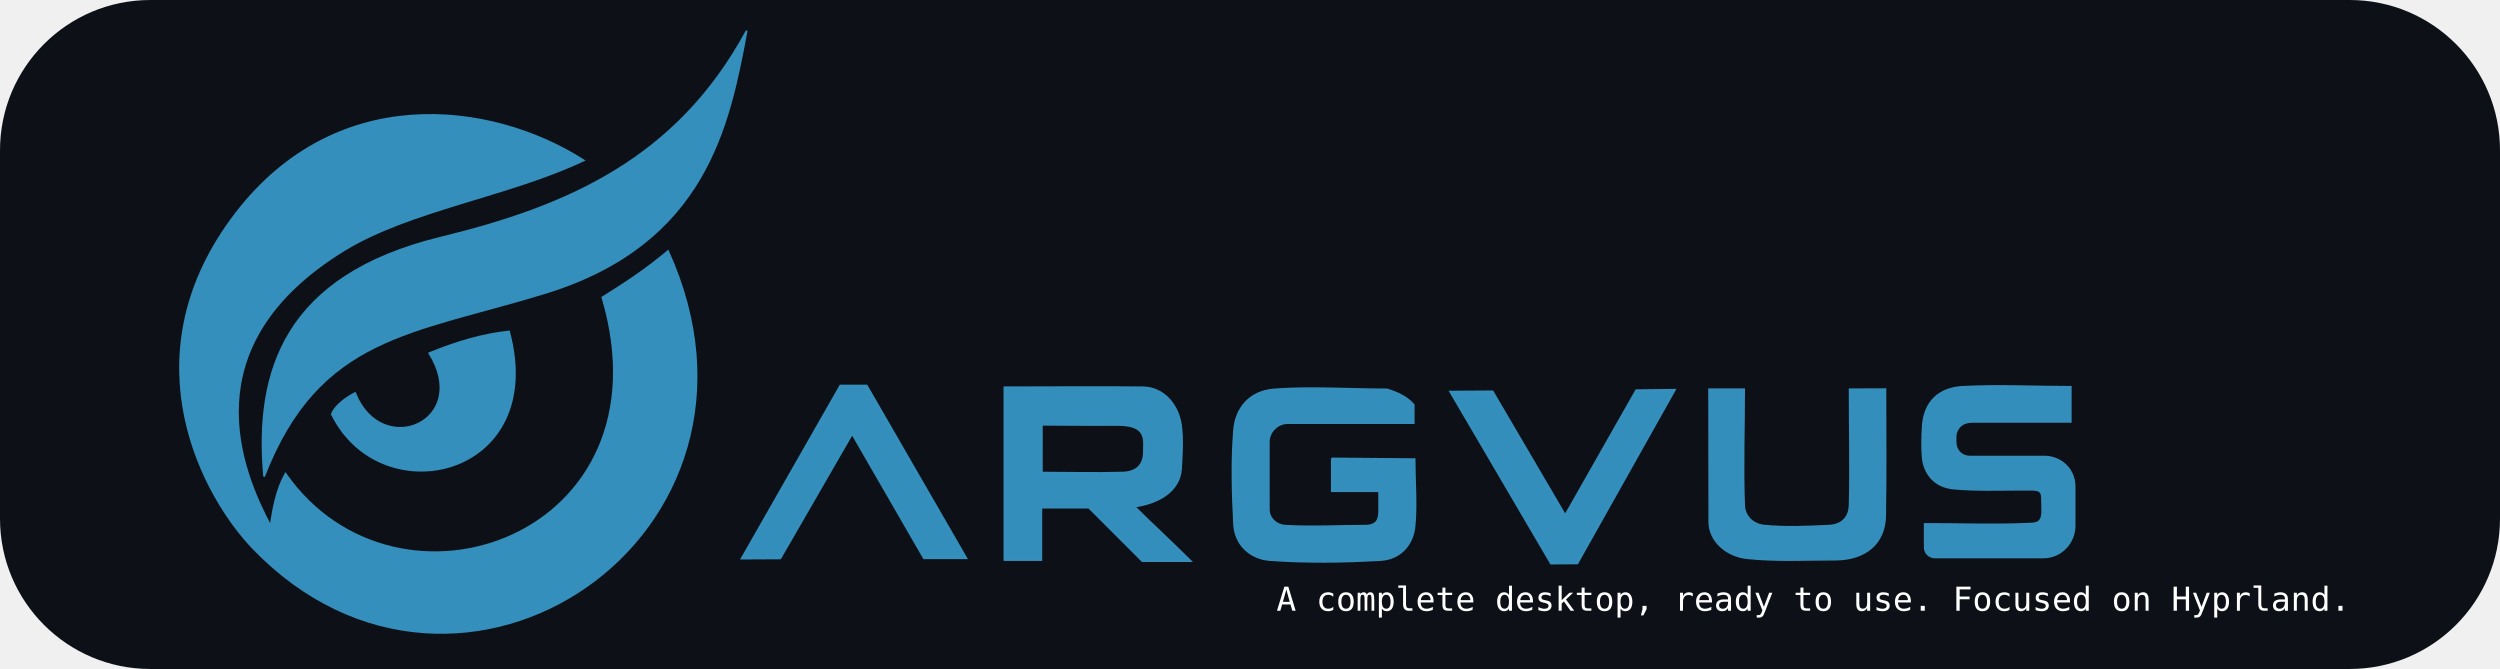
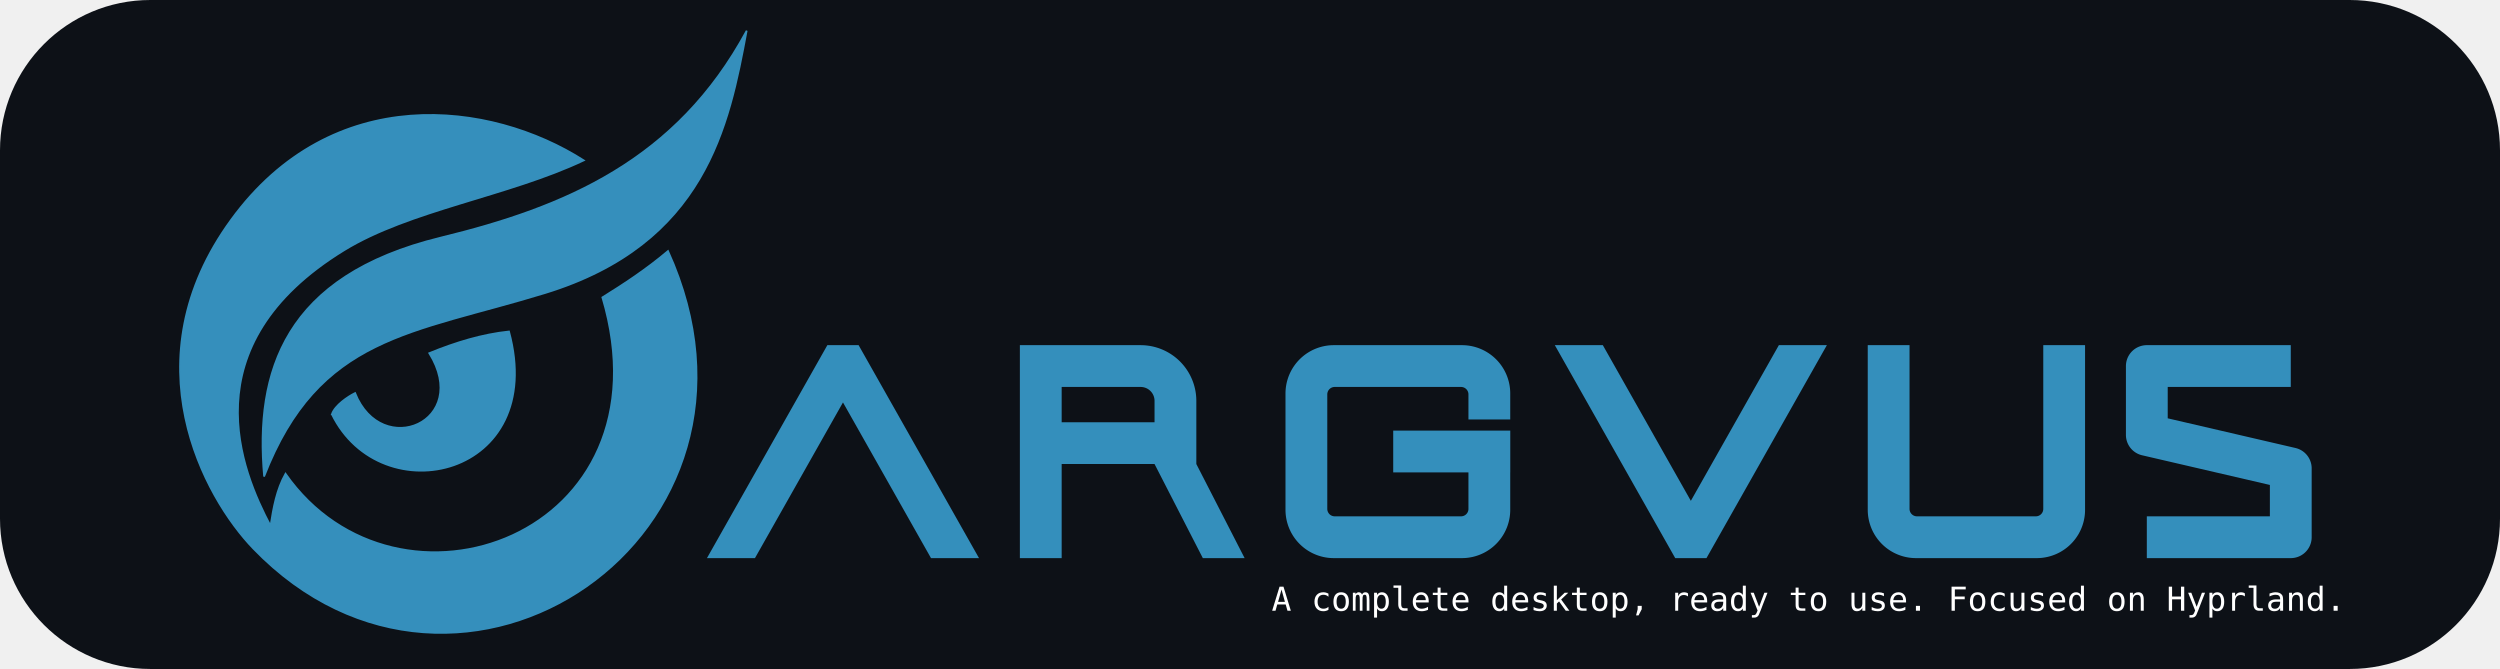
<svg xmlns="http://www.w3.org/2000/svg" version="1.1" id="svg1" width="1009" height="270" viewBox="0 0 1009 270">
  <defs id="defs1" />
  <g id="g1">
    <rect style="fill:#0d1117;fill-opacity:1;stroke:none;stroke-width:3.067" id="rect1" width="1009" height="270" x="0" y="-1.1351011e-05" ry="60.677" />
-     <path style="fill:#358fbc;fill-opacity:0.992;stroke:#358fbc;stroke-width:1.338;stroke-dasharray:none;stroke-opacity:1" d="m 675.484,157.613 -39.039,69.47 -10.3,0.069 -40.332,-68.786 16.431,-0.11 29.474,50.268 28.837,-50.732 z" id="path6-3" />
    <path style="opacity:1;fill:#358fbc;fill-opacity:1;stroke:#358fbc;stroke-width:0.7;stroke-dasharray:none;stroke-opacity:1" d="M 106.585,192.328 C 128.642,135.403 166.406,134.707 219.892,118.299 284.757,98.401 294.218,50.878 301.36,12.391 273.004,64.914 227.921,83.718 177.936,95.895 114.637,111.316 102.835,150.056 106.585,192.328 Z" id="path1" />
    <path style="opacity:1;fill:#358fbc;fill-opacity:1;stroke:#358fbc;stroke-width:0.7;stroke-dasharray:none;stroke-opacity:1" d="m 133.943,167.18 c 1.208,-3.617 6.597,-7.192 9.369,-8.554 10.795,27.02 47.048,11.473 29.94,-16.09 10.727,-4.392 21.453,-7.618 32.18,-8.758 15.86,58.823 -51.572,74.033 -71.488,33.402 z" id="path2" />
    <path style="opacity:1;fill:#358fbc;fill-opacity:1;stroke:#358fbc;stroke-width:0.7;stroke-dasharray:none;stroke-opacity:1" d="m 235.624,64.729 c -30.438,14.408 -70.297,20.027 -96.779,36.292 -62.896,38.631 -41.188,89.398 -29.667,111.181 1.142,-7.345 2.455,-14.624 6.049,-21.026 45.154,64.575 156.571,25.394 127.887,-71.144 8.761,-5.45 17.548,-11.186 26.499,-18.722 C 321.605,215.82 185.645,307.789 102.265,221.419 82.382,200.824 51.831,145.475 93.336,88.636 134.139,32.756 197.881,40.629 235.624,64.729 Z" id="path3" />
-     <path style="opacity:1;fill:#358fbc;fill-opacity:0.992;stroke:#358fbc;stroke-width:0.603;stroke-dasharray:none;stroke-opacity:1" d="m 537.479,184.969 v 13.318 h 19.089 c 0,2.762 0.041,5.525 0,8.287 -0.044,2.954 -0.79,5.539 -5.549,5.549 -10.777,0.022 -21.573,0.622 -32.333,0 -3.627,-0.21 -6.548,-3.02 -6.548,-6.548 v -27.264 c 0,-4.112 3.615,-7.491 7.491,-7.491 h 50.996 v -7.454 c -2.6,-3.099 -6.472,-4.927 -10.84,-6.258 -15.13,0 -30.3,-1.097 -45.391,0 -10.31,0.75 -15.683,7.894 -16.373,16.373 -1.03,12.667 -0.665,25.434 0,38.125 0.439,8.374 6.701,13.899 14.475,14.475 14.847,1.1 29.799,0.848 44.662,0 8.192,-0.467 13.113,-6.37 13.823,-13.822 0.852,-8.957 0,-17.995 0,-26.992 -11.168,-0.099 -22.335,-0.197 -33.503,-0.296 z" id="path4" />
-     <path style="opacity:1;fill:#358fbc;fill-opacity:0.992;stroke:#358fbc;stroke-width:1.338;stroke-dasharray:none;stroke-opacity:1" d="m 299.826,225.139 39.505,-69.206 h 10.301 l 39.869,69.055 h -16.431 l -29.136,-50.465 -29.177,50.537 z" id="path6" />
-     <path id="path18" style="baseline-shift:baseline;display:inline;overflow:visible;fill:#358fbc;fill-opacity:0.992;stroke:#358fbc;stroke-width:0.797;stroke-dasharray:none;stroke-opacity:1;enable-background:accumulate;stop-color:#000000;stop-opacity:1" d="m 405.43,156.362 v 69.634 h 14.804 v -21.137 h 19.266 c 7.157,7.157 14.313,14.314 21.47,21.471 l 0.085,0.083 h 19.438 l -0.492,-0.49 c -6.643,-6.643 -15.529,-14.827 -22.235,-21.508 4.512,-0.618 9.004,-2.028 12.477,-4.455 3.616,-2.527 6.139,-6.125 6.389,-10.859 0.303,-5.742 0.753,-11.572 -10e-4,-17.317 -1.071,-8.154 -6.845,-15.332 -15.454,-15.421 -18.311,-0.189 -36.976,0 -55.459,0 z m 15.014,15.015 c 10.039,0.032 20.082,0.181 30.128,0.089 3.606,-0.034 6.299,0.401 8.117,1.409 1.818,1.007 2.798,2.561 3.036,4.938 0.142,1.418 -0.013,2.882 -10e-4,4.369 0.023,2.938 -0.808,5.028 -2.287,6.421 -1.479,1.393 -3.637,2.104 -6.328,2.182 -10.876,0.313 -21.768,0.007 -32.664,0 z" />
-     <path style="opacity:1;fill:#358fbc;fill-opacity:0.992;stroke:#358fbc;stroke-width:0.603;stroke-dasharray:none;stroke-opacity:1" d="m 689.745,157.067 c 0,17.858 0.022,35.811 0.074,53.573 0.022,7.581 6.838,13.786 15.203,14.685 11.791,1.267 23.717,0.584 35.576,0.592 12.487,0.009 20.096,-6.796 20.299,-17.579 0.314,-16.667 0.105,-34.233 0.105,-51.323 l -14.544,0.052 c 0,15.625 0.417,31.256 0,46.876 -0.116,4.332 -2.588,7.893 -8.161,8.162 -8.709,0.419 -17.477,0.815 -26.159,0 -4.628,-0.434 -7.998,-3.71 -8.161,-8.162 -0.572,-15.615 0,-31.251 0,-46.876 z" id="path9" />
-     <path style="opacity:1;fill:#358fbc;fill-opacity:0.992;stroke:#358fbc;stroke-width:0.603;stroke-dasharray:none;stroke-opacity:1" d="m 776.767,211.419 v 9.47 c 0,2.526 2.102,4.143 4.143,4.143 h 43.653 c 7.736,0 12.8,-6.382 12.8,-12.8 v -15.759 c 0,-7.735 -6.182,-12.245 -12.245,-12.245 h -30.002 c -3.752,0 -5.799,-2.813 -5.79,-5.789 0.007,-1.338 -0.17,-2.76 0.296,-4.014 1.199,-3.226 3.643,-4.11 6.822,-4.11 h 39.365 v -14.239 c -14.551,0 -29.122,-0.76 -43.653,0 -9.254,0.484 -15.609,5.756 -16.203,16.203 -0.234,4.112 -0.376,8.254 0,12.356 0.558,6.084 4.462,11.891 12.615,12.615 9.264,0.823 18.928,0.444 28.411,0.444 5.476,-0.054 7.173,-0.199 7.151,3.695 l 0.055,4.85 c 0.058,4.971 -2.522,4.948 -5.064,5.064 -14.103,0.645 -28.236,0.076 -42.354,0.115 z" id="path10" />
-     <text xml:space="preserve" style="font-size:13.333px;font-family:Microgramma;-inkscape-font-specification:Microgramma;writing-mode:lr-tb;direction:ltr;fill:#ffffff;fill-opacity:1;stroke:none;stroke-width:2.185" x="515.149" y="246.505" id="text1">
-       <tspan id="tspan1" x="515.149" y="246.505" style="font-style:normal;font-variant:normal;font-weight:normal;font-stretch:normal;font-size:13.333px;font-family:Monospace;-inkscape-font-specification:Monospace;fill:#ffffff;fill-opacity:1">A complete desktop, ready to use. Focused on Hyprland.</tspan>
+     <text xml:space="preserve" style="font-size:13.333px;font-family:Microgramma;-inkscape-font-specification:Microgramma;writing-mode:lr-tb;direction:ltr;fill:#ffffff;fill-opacity:1;stroke:none;stroke-width:2.185" x="513.204" y="246.505" id="text1">
+       <tspan id="tspan1" x="513.204" y="246.505" style="font-style:normal;font-variant:normal;font-weight:normal;font-stretch:normal;font-size:13.333px;font-family:Monospace;-inkscape-font-specification:Monospace;fill:#ffffff;fill-opacity:1">A complete desktop, ready to use. Focused on Hyprland.</tspan>
    </text>
+     <g id="g2" transform="matrix(0.7496588,0,0,0.7496588,285.3254,139.3046)">
+       <path style="fill:#3590bd;fill-opacity:0.992;stroke:none" fill-rule="evenodd" d="M 0,114.653 64.824,0 h 16.824 l 64.824,114.653 H 120.625 L 73.236,30.837 25.847,114.653 Z m 263.408,-86.615 -0.08,-0.979 -0.113,-0.975 -0.144,-0.971 -0.175,-0.966 -0.208,-0.959 -0.238,-0.953 -0.27,-0.944 -0.3,-0.934 -0.331,-0.925 -0.361,-0.913 -0.39,-0.9 -0.42,-0.888 -0.448,-0.873 -0.477,-0.858 -0.505,-0.842 -0.532,-0.825 -0.559,-0.807 -0.584,-0.789 -0.611,-0.769 -0.635,-0.748 -0.659,-0.728 -0.683,-0.705 -0.705,-0.683 -0.728,-0.659 -0.748,-0.635 -0.769,-0.611 -0.789,-0.584 -0.807,-0.559 -0.825,-0.532 -0.842,-0.505 -0.858,-0.477 -0.873,-0.448 -0.888,-0.42 -0.9,-0.39 -0.913,-0.361 -0.925,-0.331 -0.934,-0.3 -0.944,-0.27 -0.953,-0.238 -0.959,-0.208 -0.966,-0.175 -0.971,-0.144 -0.975,-0.113 -0.979,-0.08 -0.98,-0.048 L 233.472,0 h -35 -7.5 -22.5 v 30 4 30 50.653 h 22.5 V 64 h 7.5 35 7.5 l 26,50.653 h 22.5 L 263.472,64 V 34 30 l -0.016,-0.982 z M 240.972,41.5 h -7.5 -35 -7.5 V 34 30 22.5 h 7.5 35 l 0.245,0.004 0.246,0.012 0.244,0.02 0.244,0.028 0.243,0.036 0.241,0.044 0.24,0.052 0.238,0.06 0.236,0.067 0.234,0.075 0.231,0.083 0.228,0.09 0.225,0.098 0.222,0.104 0.218,0.113 0.215,0.119 0.211,0.126 0.206,0.133 0.202,0.14 0.197,0.146 0.192,0.152 0.187,0.159 0.182,0.165 0.176,0.171 0.171,0.176 0.165,0.182 0.159,0.187 0.152,0.192 0.146,0.197 0.14,0.202 0.133,0.206 0.126,0.211 0.119,0.215 0.113,0.218 0.104,0.222 0.098,0.225 0.09,0.228 0.083,0.231 0.075,0.234 0.067,0.236 0.06,0.238 0.052,0.24 0.044,0.241 0.036,0.243 0.028,0.244 0.02,0.244 0.012,0.246 0.004,0.245 v 4 z m 191.375,-18.048 -0.097,-0.846 -0.125,-0.841 -0.153,-0.837 -0.179,-0.832 -0.207,-0.825 -0.234,-0.818 -0.26,-0.81 -0.286,-0.802 -0.313,-0.791 -0.339,-0.78 -0.363,-0.77 -0.389,-0.756 -0.413,-0.744 -0.438,-0.73 -0.461,-0.715 -0.484,-0.699 -0.507,-0.684 -0.529,-0.666 -0.55,-0.649 -0.572,-0.63 -0.591,-0.612 -0.612,-0.591 -0.63,-0.572 -0.649,-0.55 L 422.3,5.373 421.616,4.866 420.917,4.382 420.202,3.921 419.472,3.483 418.728,3.07 417.972,2.681 417.202,2.318 416.422,1.979 415.631,1.666 414.829,1.38 414.019,1.12 413.201,0.886 412.376,0.679 411.544,0.5 410.707,0.347 409.866,0.222 409.02,0.125 408.172,0.056 407.323,0.014 406.472,0 h -69 l -0.851,0.014 -0.849,0.042 -0.848,0.069 -0.846,0.097 -0.841,0.125 -0.837,0.153 -0.832,0.179 -0.825,0.207 -0.818,0.234 -0.81,0.26 -0.802,0.286 -0.791,0.313 -0.78,0.339 -0.77,0.363 -0.756,0.389 -0.744,0.413 -0.73,0.438 -0.715,0.461 -0.699,0.484 -0.684,0.507 -0.666,0.529 -0.649,0.55 -0.63,0.572 -0.612,0.591 -0.591,0.612 -0.572,0.63 -0.55,0.649 -0.529,0.666 -0.507,0.684 -0.484,0.699 -0.461,0.715 -0.438,0.73 -0.413,0.744 -0.389,0.756 -0.363,0.77 -0.339,0.78 -0.313,0.791 -0.286,0.802 -0.26,0.81 -0.234,0.818 -0.207,0.825 -0.179,0.832 -0.153,0.837 -0.125,0.841 -0.097,0.846 -0.069,0.848 -0.042,0.849 -0.014,0.851 v 62.653 l 0.014,0.851 0.042,0.849 0.069,0.848 0.097,0.846 0.125,0.841 0.153,0.837 0.179,0.832 0.207,0.825 0.234,0.818 0.26,0.81 0.286,0.802 0.313,0.791 0.339,0.78 0.363,0.77 0.389,0.756 0.413,0.744 0.438,0.73 0.461,0.715 0.484,0.699 0.507,0.684 0.529,0.666 0.55,0.649 0.572,0.63 0.591,0.612 0.612,0.591 0.63,0.572 0.649,0.55 0.666,0.529 0.684,0.507 0.699,0.484 0.715,0.461 0.73,0.438 0.744,0.413 0.756,0.389 0.77,0.363 0.78,0.339 0.791,0.313 0.802,0.286 0.81,0.26 0.818,0.234 0.825,0.207 0.832,0.179 0.837,0.153 0.841,0.125 0.846,0.097 0.848,0.069 0.849,0.042 0.851,0.014 h 69 l 0.851,-0.014 0.849,-0.042 0.848,-0.069 0.846,-0.097 0.841,-0.125 0.837,-0.153 0.832,-0.179 0.825,-0.207 0.818,-0.234 0.81,-0.26 0.802,-0.286 0.791,-0.313 0.78,-0.339 0.77,-0.363 0.756,-0.389 0.744,-0.413 0.73,-0.438 0.715,-0.461 0.699,-0.484 0.684,-0.507 0.666,-0.529 0.649,-0.55 0.63,-0.572 0.612,-0.591 0.591,-0.612 0.572,-0.63 0.55,-0.649 0.529,-0.666 0.507,-0.684 0.484,-0.699 0.461,-0.715 0.438,-0.73 0.413,-0.744 0.389,-0.756 0.363,-0.77 0.339,-0.78 0.313,-0.791 0.286,-0.802 0.26,-0.81 0.234,-0.818 0.207,-0.825 0.179,-0.832 0.153,-0.837 0.125,-0.841 0.097,-0.846 0.069,-0.848 0.042,-0.849 0.014,-0.851 V 68.493 h -22.5 V 88.153 l -0.002,0.131 -0.007,0.131 -0.01,0.13 -0.015,0.13 -0.019,0.13 -0.024,0.128 -0.027,0.128 -0.032,0.127 -0.036,0.126 -0.04,0.125 -0.044,0.123 -0.048,0.122 -0.053,0.12 -0.056,0.118 -0.059,0.117 -0.064,0.114 -0.067,0.112 -0.071,0.11 -0.075,0.108 -0.078,0.105 -0.081,0.103 -0.085,0.099 -0.088,0.097 -0.091,0.094 -0.094,0.091 -0.097,0.088 -0.099,0.085 -0.103,0.081 -0.105,0.078 -0.108,0.075 -0.11,0.071 -0.112,0.067 -0.114,0.064 -0.117,0.059 -0.118,0.056 -0.12,0.053 -0.122,0.048 -0.123,0.044 -0.125,0.04 -0.126,0.036 -0.127,0.032 -0.128,0.027 -0.128,0.024 -0.13,0.019 -0.13,0.015 -0.13,0.01 -0.131,0.007 -0.131,0.002 h -68 l -0.131,-0.002 -0.131,-0.007 -0.13,-0.01 -0.13,-0.015 -0.13,-0.019 -0.128,-0.024 -0.128,-0.027 -0.127,-0.032 -0.126,-0.036 -0.125,-0.04 -0.123,-0.044 -0.122,-0.048 -0.12,-0.053 -0.118,-0.056 -0.117,-0.059 -0.114,-0.064 -0.112,-0.067 -0.11,-0.071 -0.108,-0.075 -0.105,-0.078 -0.103,-0.081 -0.099,-0.085 -0.097,-0.088 -0.094,-0.091 -0.091,-0.094 -0.088,-0.097 -0.085,-0.099 -0.081,-0.103 -0.078,-0.105 -0.075,-0.108 -0.071,-0.11 -0.067,-0.112 -0.064,-0.114 -0.059,-0.117 -0.056,-0.118 -0.053,-0.12 -0.048,-0.122 -0.044,-0.123 -0.04,-0.125 -0.036,-0.126 -0.032,-0.127 -0.027,-0.128 -0.024,-0.128 -0.019,-0.13 -0.015,-0.13 -0.01,-0.13 -0.007,-0.131 -0.002,-0.131 V 26.5 l 0.002,-0.131 0.007,-0.131 0.01,-0.13 0.015,-0.13 0.019,-0.13 0.024,-0.128 0.027,-0.128 0.032,-0.127 0.036,-0.126 0.04,-0.125 0.044,-0.123 0.048,-0.122 0.053,-0.12 0.056,-0.118 0.059,-0.117 0.064,-0.114 0.067,-0.112 0.071,-0.11 0.075,-0.108 0.078,-0.105 0.081,-0.103 0.085,-0.099 0.088,-0.097 0.091,-0.094 0.094,-0.091 0.097,-0.088 0.099,-0.085 0.103,-0.081 0.105,-0.078 0.108,-0.075 0.11,-0.071 0.112,-0.067 0.114,-0.064 0.117,-0.059 0.118,-0.056 0.12,-0.053 0.122,-0.048 0.123,-0.044 0.125,-0.04 0.126,-0.036 0.127,-0.032 0.128,-0.027 0.128,-0.024 0.13,-0.019 0.13,-0.015 0.13,-0.01 0.131,-0.007 0.131,-0.002 h 68 l 0.131,0.002 0.131,0.007 0.13,0.01 0.13,0.015 0.13,0.019 0.128,0.024 0.128,0.027 0.127,0.032 0.126,0.036 0.125,0.04 0.123,0.044 0.122,0.048 0.12,0.053 0.118,0.056 0.117,0.059 0.114,0.064 0.112,0.067 0.11,0.071 0.108,0.075 0.105,0.078 0.103,0.081 0.099,0.085 0.097,0.088 0.094,0.091 0.091,0.094 0.088,0.097 0.085,0.099 0.081,0.103 0.078,0.105 0.075,0.108 0.071,0.11 0.067,0.112 0.064,0.114 0.059,0.117 0.056,0.118 0.053,0.12 0.048,0.122 0.044,0.123 0.04,0.125 0.036,0.126 0.032,0.127 0.027,0.128 0.024,0.128 0.019,0.13 0.015,0.13 0.01,0.13 0.007,0.131 0.002,0.131 V 40 h 22.5 V 26 L 432.458,25.149 432.416,24.3 Z M 369.472,46 v 22.5 h 63.018 V 46 Z m 87,-46 64.824,114.653 H 538.12 L 602.944,0 H 577.097 L 529.708,83.816 482.319,0 Z m 262.972,0 v 4 84.153 l -0.002,0.131 -0.007,0.131 -0.01,0.13 -0.015,0.13 -0.019,0.13 -0.024,0.128 -0.027,0.128 -0.032,0.127 -0.036,0.126 -0.04,0.125 -0.044,0.123 -0.048,0.122 -0.053,0.12 -0.056,0.118 -0.059,0.117 -0.064,0.114 -0.067,0.112 -0.071,0.11 -0.075,0.108 -0.078,0.105 -0.081,0.103 -0.085,0.099 -0.088,0.097 -0.091,0.094 -0.094,0.091 -0.097,0.088 -0.099,0.085 -0.103,0.081 -0.105,0.078 -0.108,0.075 -0.11,0.071 -0.112,0.067 -0.114,0.064 -0.117,0.059 -0.118,0.056 -0.12,0.053 -0.122,0.048 -0.123,0.044 -0.125,0.04 -0.126,0.036 -0.127,0.032 -0.128,0.027 -0.128,0.024 -0.13,0.019 -0.13,0.015 -0.13,0.01 -0.131,0.007 -0.131,0.002 h -64 l -0.131,-0.002 -0.131,-0.007 -0.13,-0.01 -0.13,-0.015 -0.13,-0.019 -0.128,-0.024 -0.128,-0.027 -0.127,-0.032 -0.126,-0.036 -0.125,-0.04 -0.123,-0.044 -0.122,-0.048 -0.12,-0.053 -0.118,-0.056 -0.117,-0.059 -0.114,-0.064 -0.112,-0.067 -0.11,-0.071 -0.108,-0.075 -0.105,-0.078 -0.103,-0.081 -0.099,-0.085 -0.097,-0.088 -0.094,-0.091 -0.091,-0.094 -0.088,-0.097 -0.085,-0.099 -0.081,-0.103 -0.078,-0.105 -0.075,-0.108 -0.071,-0.11 -0.067,-0.112 -0.064,-0.114 -0.059,-0.117 -0.056,-0.118 -0.053,-0.12 -0.048,-0.122 -0.044,-0.123 -0.04,-0.125 -0.036,-0.126 -0.032,-0.127 -0.027,-0.128 -0.024,-0.128 -0.019,-0.13 -0.015,-0.13 -0.01,-0.13 -0.007,-0.131 -0.002,-0.131 V 4 0 h -22.5 v 26 62.653 l 0.014,0.851 0.042,0.849 0.069,0.848 0.097,0.846 0.125,0.841 0.153,0.837 0.179,0.832 0.207,0.825 0.234,0.818 0.26,0.81 0.286,0.802 0.313,0.791 0.339,0.78 0.363,0.77 0.389,0.756 0.413,0.744 0.438,0.73 0.461,0.715 0.484,0.699 0.507,0.684 0.529,0.666 0.55,0.649 0.572,0.63 0.591,0.612 0.612,0.591 0.63,0.572 0.649,0.55 0.666,0.529 0.684,0.507 0.699,0.484 0.715,0.461 0.73,0.438 0.744,0.413 0.756,0.389 0.77,0.363 0.78,0.339 0.791,0.313 0.802,0.286 0.81,0.26 0.818,0.234 0.825,0.207 0.832,0.179 0.837,0.153 0.841,0.125 0.846,0.097 0.848,0.069 0.849,0.042 0.851,0.014 h 65 l 0.851,-0.014 0.849,-0.042 0.848,-0.069 0.846,-0.097 0.841,-0.125 0.837,-0.153 0.832,-0.179 0.825,-0.207 0.818,-0.234 0.81,-0.26 0.802,-0.286 0.791,-0.313 0.78,-0.339 0.77,-0.363 0.756,-0.389 0.744,-0.413 0.73,-0.438 0.715,-0.461 0.699,-0.484 0.684,-0.507 0.666,-0.529 0.649,-0.55 0.63,-0.572 0.612,-0.591 0.591,-0.612 0.572,-0.63 0.55,-0.649 0.529,-0.666 0.507,-0.684 0.484,-0.699 0.461,-0.715 0.438,-0.73 0.413,-0.744 0.389,-0.756 0.363,-0.77 0.339,-0.78 0.313,-0.791 0.286,-0.802 0.26,-0.81 0.234,-0.818 0.207,-0.825 0.179,-0.832 0.153,-0.837 0.125,-0.841 0.097,-0.846 0.069,-0.848 0.042,-0.849 0.014,-0.851 V 26 0 Z m 55.75,0 -0.368,0.006 -0.368,0.018 -0.367,0.03 -0.365,0.042 -0.365,0.054 -0.362,0.066 -0.36,0.078 -0.357,0.089 -0.354,0.101 -0.35,0.113 -0.347,0.124 -0.342,0.135 -0.338,0.147 -0.333,0.157 -0.327,0.168 -0.322,0.179 -0.316,0.189 -0.309,0.2 -0.303,0.209 -0.296,0.22 -0.288,0.229 -0.281,0.238 -0.272,0.247 -0.265,0.256 -0.256,0.265 -0.247,0.272 -0.238,0.281 -0.229,0.288 -0.22,0.296 -0.209,0.303 -0.2,0.309 -0.189,0.316 -0.179,0.322 -0.168,0.327 -0.157,0.333 -0.147,0.338 -0.135,0.342 -0.124,0.347 -0.113,0.35 -0.101,0.354 -0.089,0.357 -0.078,0.36 -0.066,0.362 -0.054,0.365 -0.042,0.365 -0.03,0.367 -0.018,0.368 -0.006,0.368 v 37.077 l 0.006,0.368 0.018,0.368 0.03,0.367 0.042,0.366 0.054,0.364 0.066,0.363 0.078,0.36 0.09,0.357 0.101,0.354 0.113,0.351 0.124,0.347 0.135,0.342 0.147,0.338 0.158,0.333 0.168,0.328 0.179,0.322 0.19,0.316 0.199,0.309 0.21,0.303 0.22,0.296 0.229,0.288 0.238,0.281 0.248,0.273 0.256,0.264 0.265,0.257 0.273,0.247 0.281,0.238 0.289,0.229 0.296,0.219 0.303,0.209 0.309,0.2 0.317,0.189 0.322,0.179 0.327,0.168 0.334,0.157 0.338,0.146 0.342,0.136 0.347,0.123 0.351,0.113 0.354,0.101 0.358,0.089 68.795,15.978 v 16.89 h -66.25 v 22.5 h 77.5 l 0.368,-0.006 0.368,-0.018 0.367,-0.03 0.365,-0.042 0.365,-0.054 0.362,-0.066 0.36,-0.078 0.357,-0.089 0.354,-0.101 0.35,-0.113 0.347,-0.124 0.342,-0.135 0.338,-0.147 0.333,-0.157 0.327,-0.168 0.322,-0.179 0.316,-0.189 0.309,-0.2 0.303,-0.209 0.296,-0.22 0.288,-0.229 0.281,-0.238 0.272,-0.247 0.265,-0.256 0.256,-0.265 0.247,-0.272 0.238,-0.281 0.229,-0.288 0.22,-0.296 0.209,-0.303 0.2,-0.309 0.189,-0.316 0.179,-0.322 0.168,-0.327 0.157,-0.333 0.147,-0.338 0.135,-0.342 0.124,-0.347 0.113,-0.35 0.101,-0.354 0.089,-0.357 0.078,-0.36 0.066,-0.362 0.054,-0.365 0.042,-0.365 0.03,-0.367 0.018,-0.368 0.006,-0.368 V 66.327 l -0.006,-0.369 -0.018,-0.368 -0.03,-0.367 -0.042,-0.366 -0.054,-0.364 -0.066,-0.363 -0.078,-0.36 -0.09,-0.357 -0.101,-0.354 -0.113,-0.351 -0.124,-0.347 -0.135,-0.342 -0.147,-0.338 -0.158,-0.333 -0.168,-0.328 -0.179,-0.322 -0.19,-0.316 -0.199,-0.309 -0.21,-0.303 -0.22,-0.296 -0.229,-0.288 -0.238,-0.281 -0.248,-0.273 -0.256,-0.264 -0.265,-0.257 -0.273,-0.247 -0.281,-0.238 -0.289,-0.229 -0.296,-0.219 -0.303,-0.209 -0.309,-0.2 -0.317,-0.189 -0.322,-0.179 -0.327,-0.168 -0.334,-0.157 -0.338,-0.146 -0.342,-0.136 -0.347,-0.123 -0.351,-0.113 -0.354,-0.101 -0.358,-0.089 L 786.444,39.39 V 22.5 h 66.25 V 0 Z" id="argvus-wordmark" />
+     </g>
  </g>
</svg>
